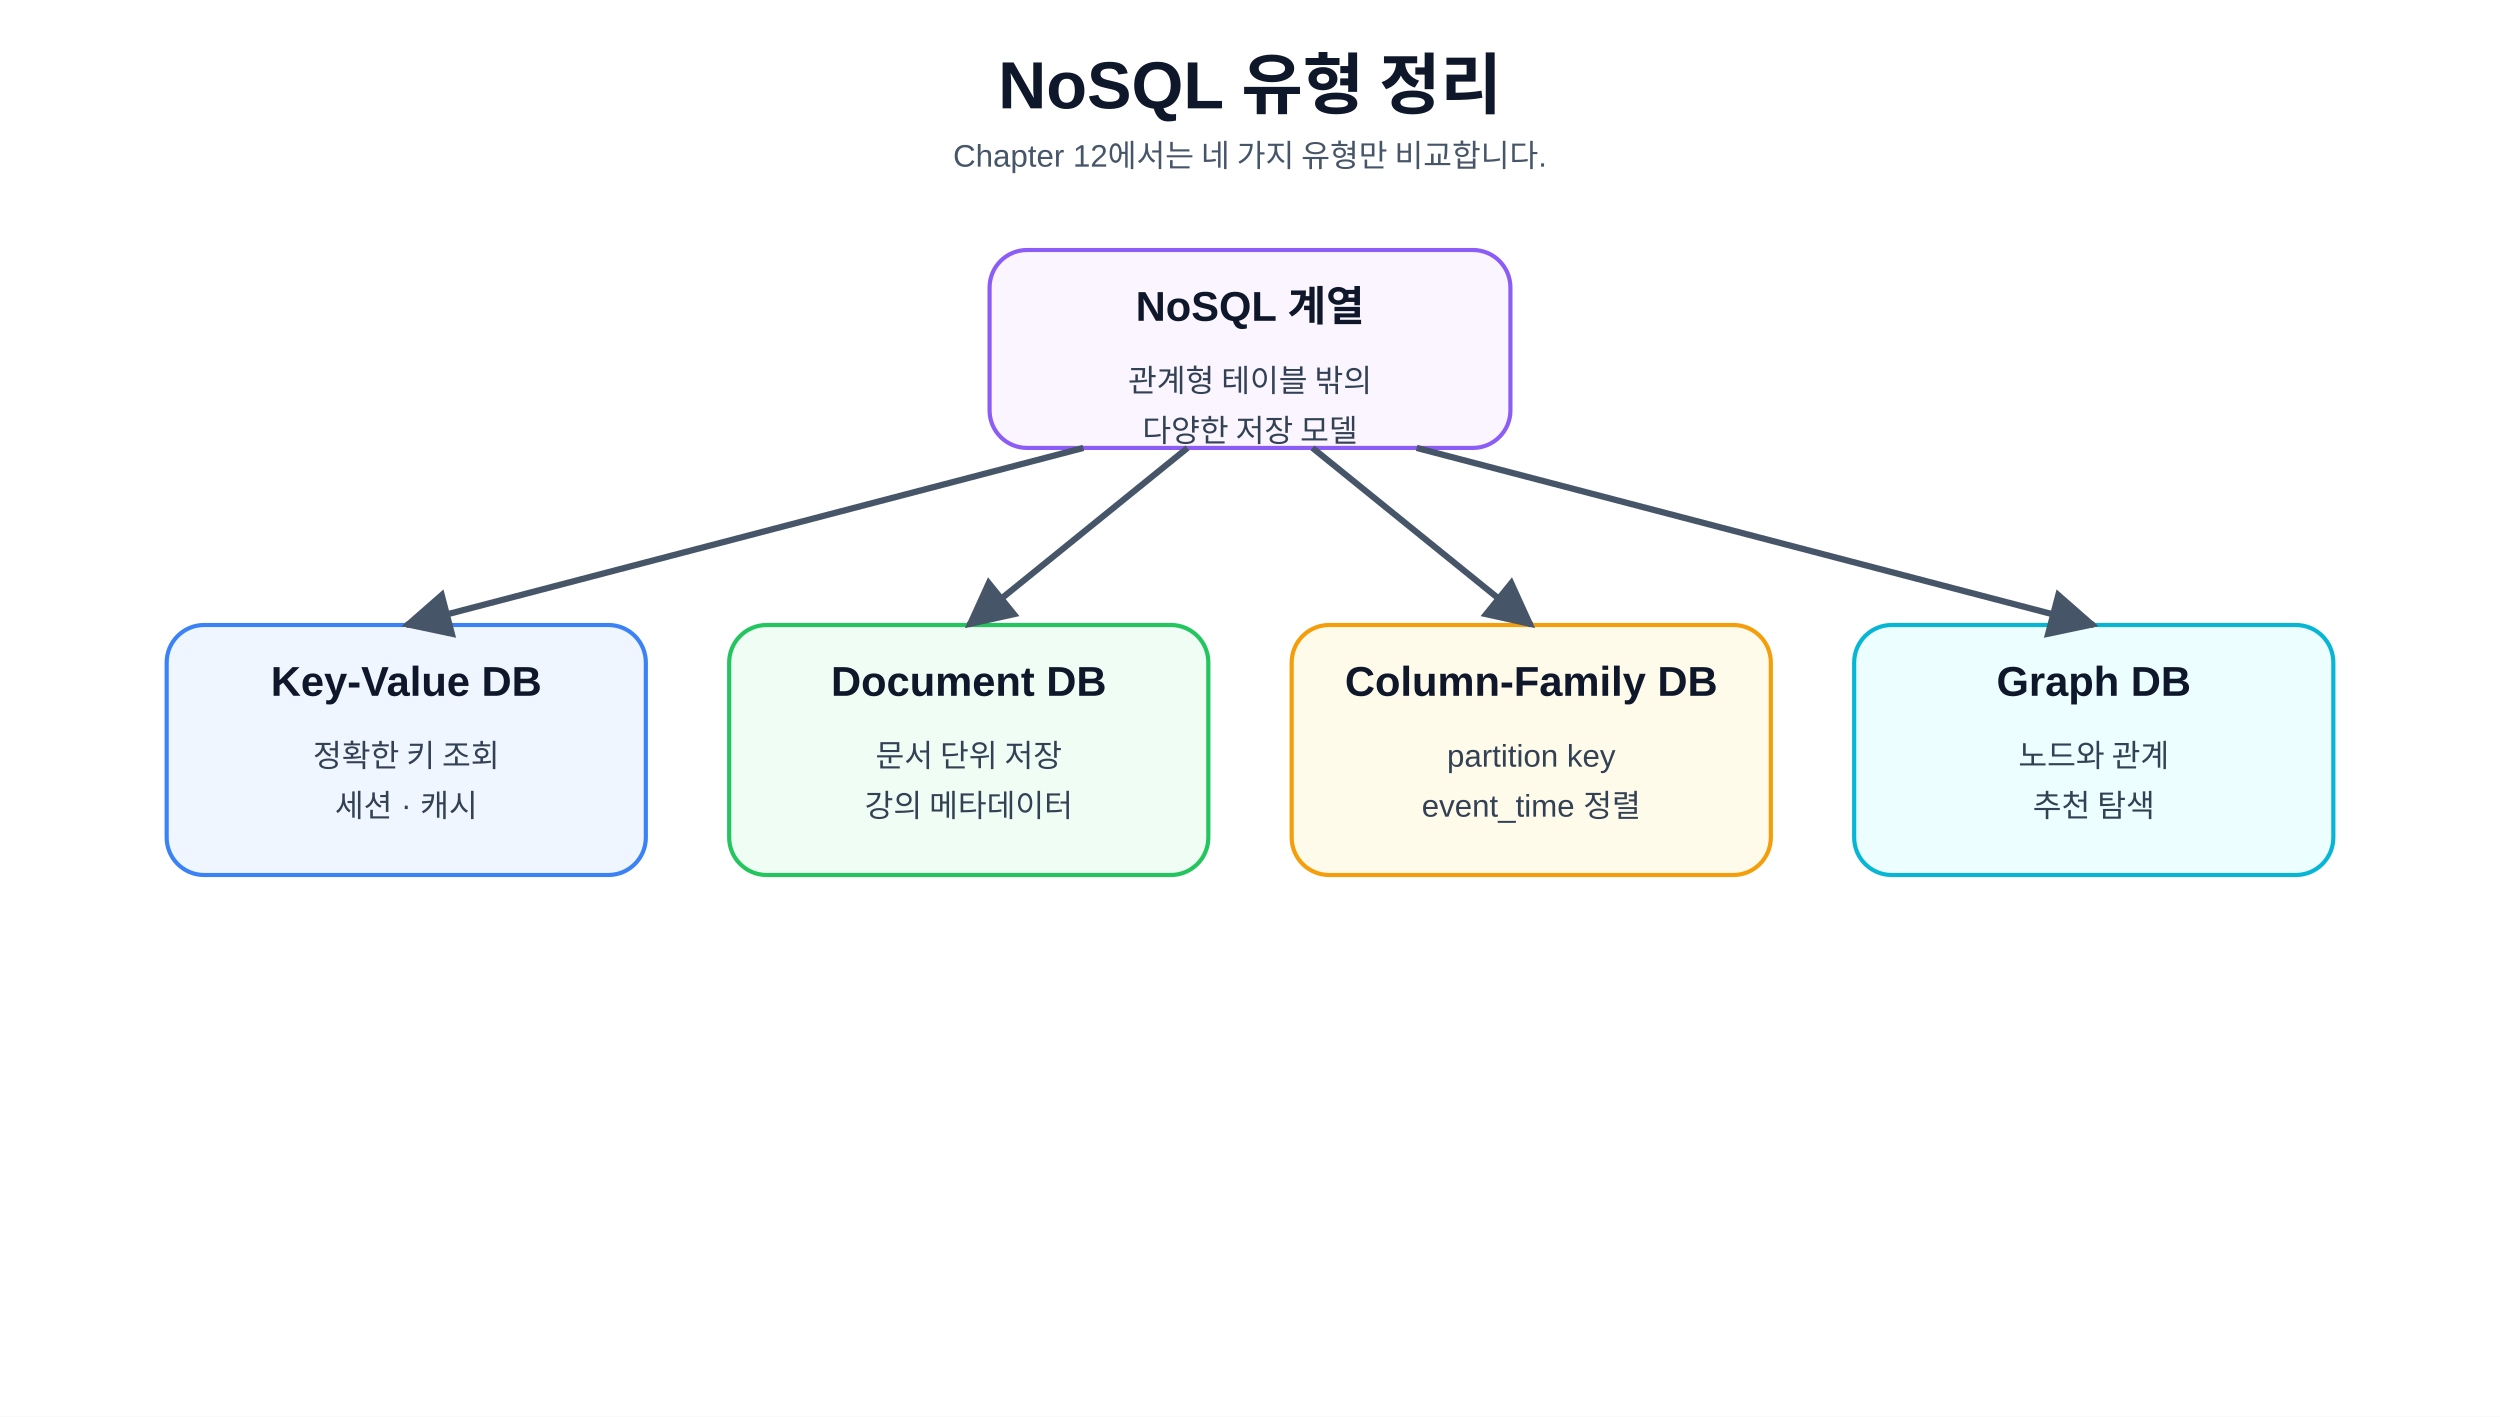
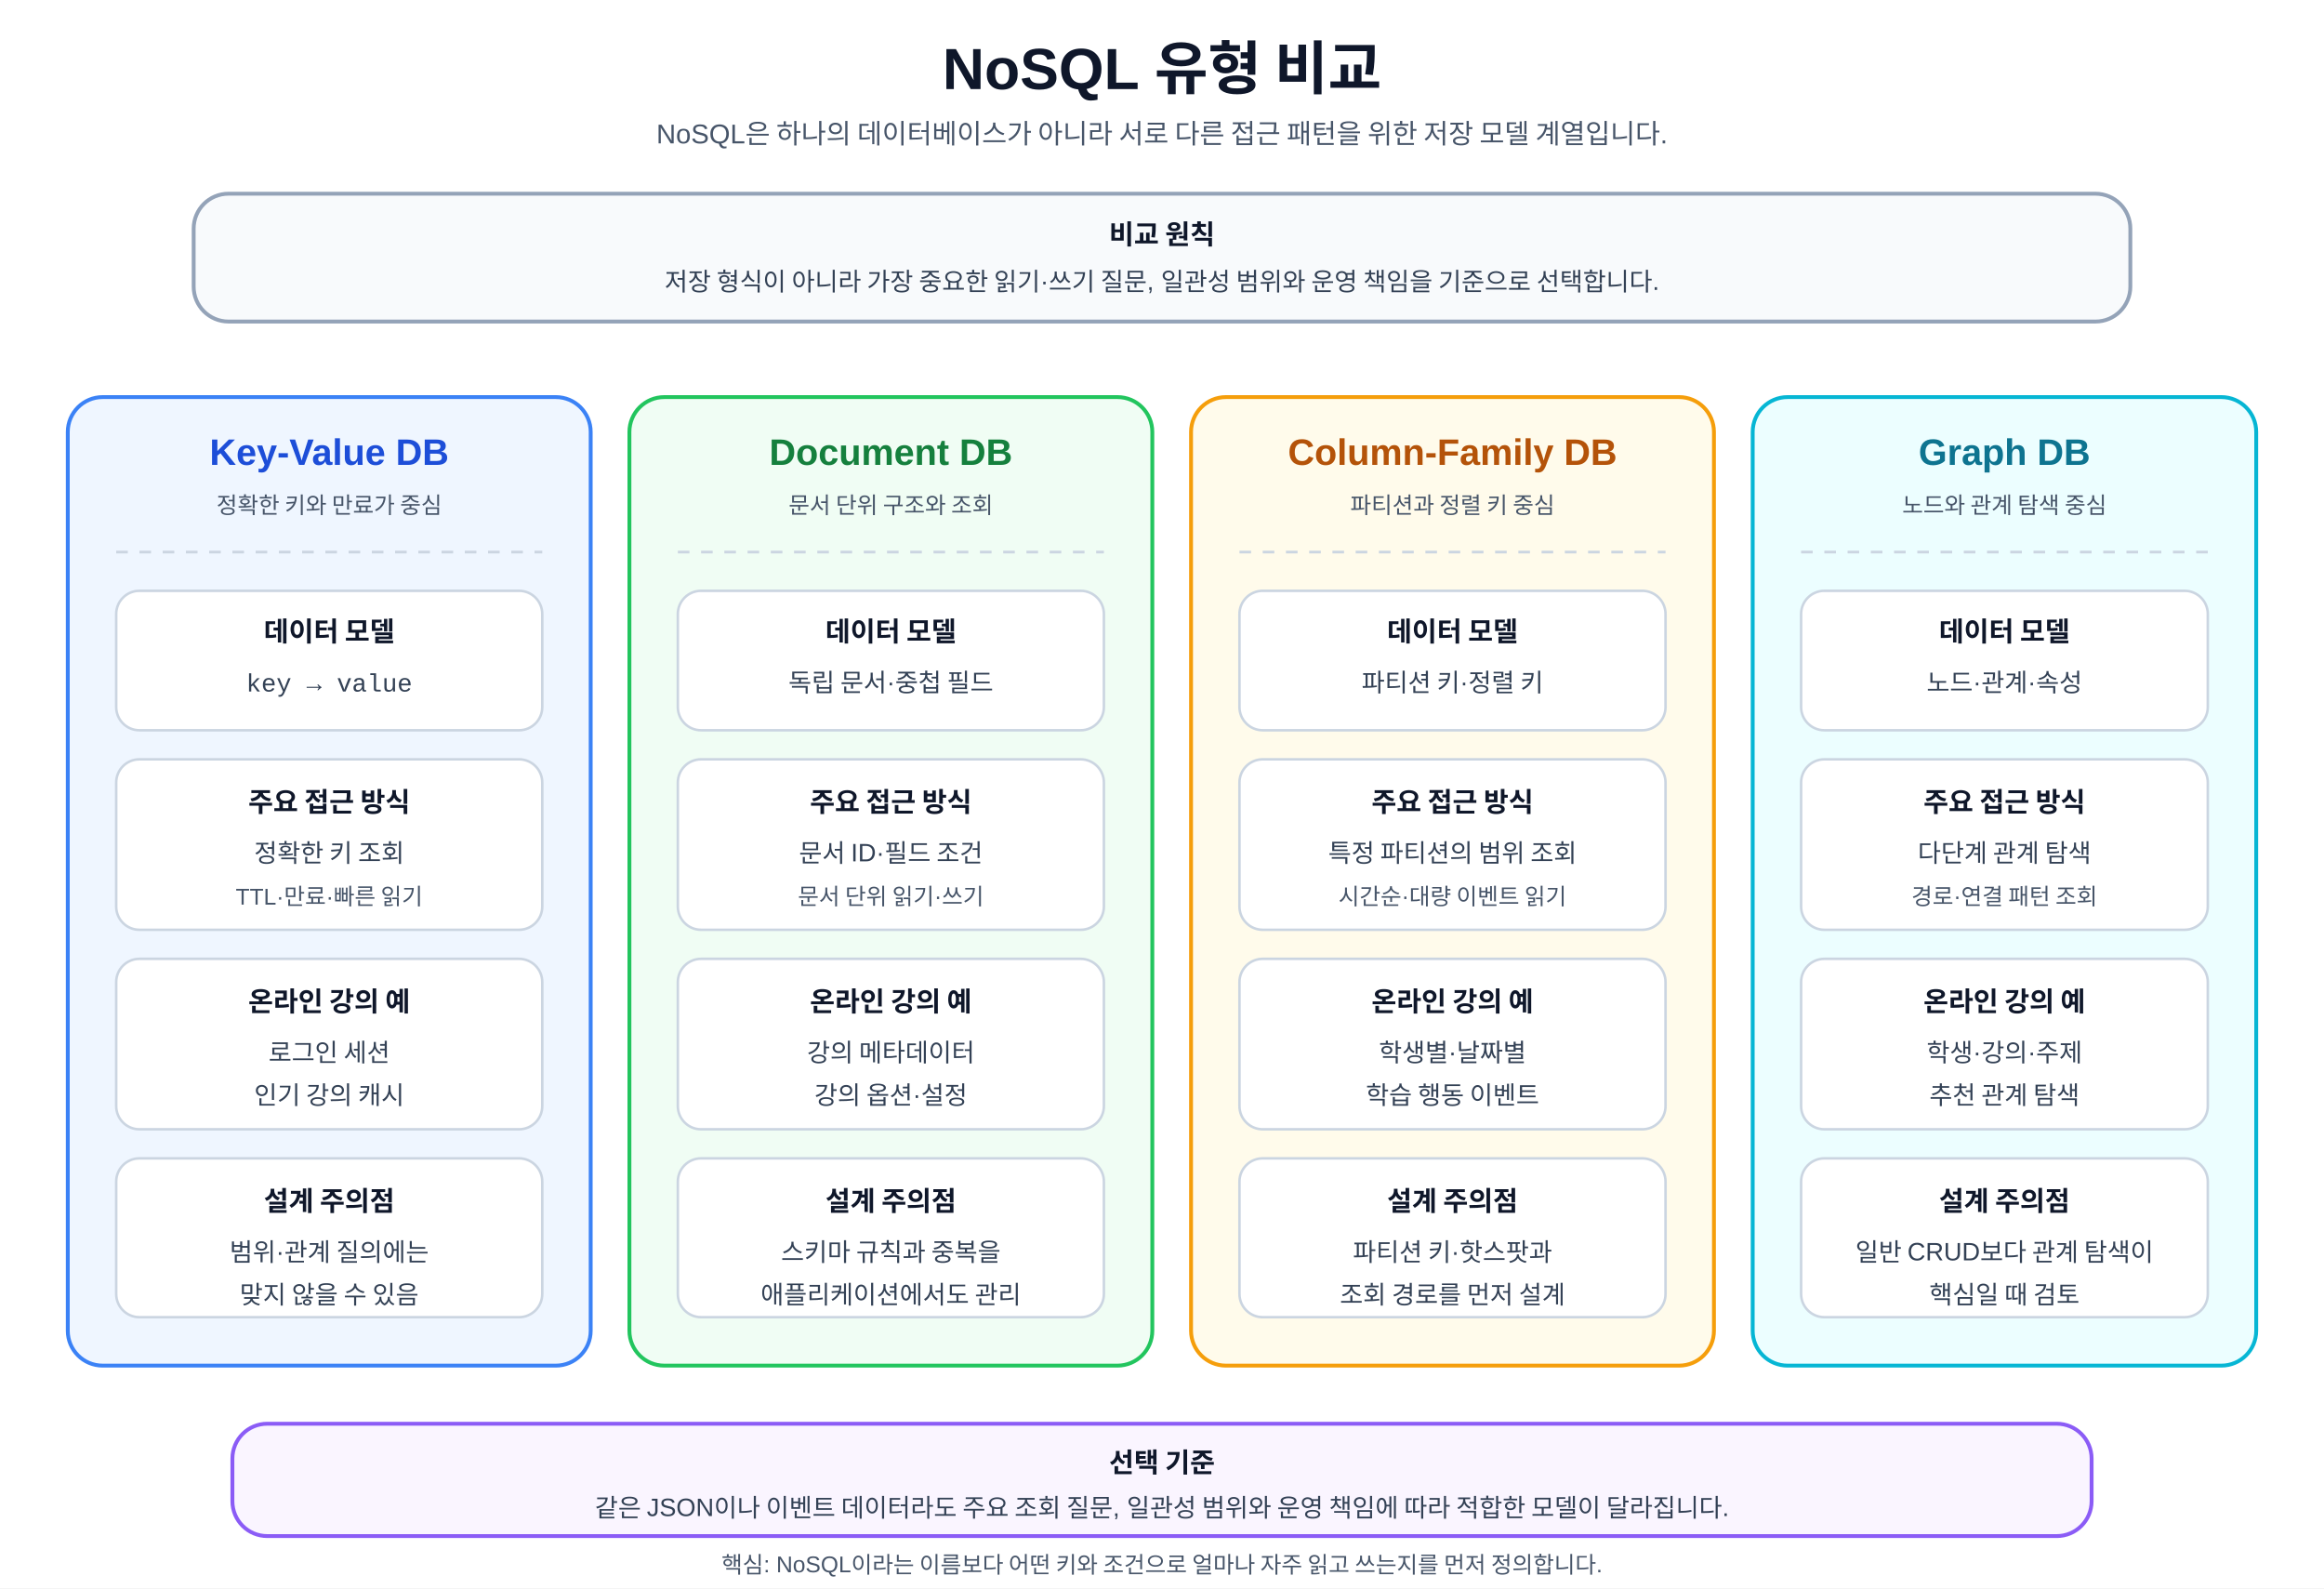
- <svg xmlns="http://www.w3.org/2000/svg" role="img" aria-labelledby="title desc" width="100%" height="680" viewBox="0 0 1200 680">
+ <svg xmlns="http://www.w3.org/2000/svg" width="100%" viewBox="0 0 1200 820" role="img" aria-labelledby="title desc" preserveAspectRatio="xMidYMid meet">
  <defs>
-     <marker id="arrow" viewBox="0 0 10 10" refX="9" refY="5" markerWidth="8" markerHeight="8" orient="auto">
-       <path d="M0 0L10 5L0 10z" fill="#475569" />
-     </marker>
    <style>
-       text{font-family:'Pretendard','Noto Sans KR','Malgun Gothic','맑은 고딕','Apple SD Gothic Neo',Arial,sans-serif;fill:#0f172a}
-       .title{font-size:32px;font-weight:800;text-anchor:middle}
-       .subtitle{font-size:15px;text-anchor:middle;fill:#475569}
-       .card{fill:#f8fafc;stroke:#cbd5e1;stroke-width:2;rx:18}
-       .blue{fill:#eff6ff;stroke:#3b82f6}
-       .green{fill:#f0fdf4;stroke:#22c55e}
-       .yellow{fill:#fffbeb;stroke:#f59e0b}
-       .purple{fill:#faf5ff;stroke:#8b5cf6}
-       .cyan{fill:#ecfeff;stroke:#06b6d4}
-       .label{font-size:20px;font-weight:700;text-anchor:middle}
-       .small{font-size:15px;text-anchor:middle;fill:#334155}
-       .tiny{font-size:13px;text-anchor:middle;fill:#475569}
-       .code{font-family:Consolas,'Pretendard','Noto Sans KR','Malgun Gothic','맑은 고딕','Apple SD Gothic Neo',Arial,sans-serif;font-size:14px;text-anchor:middle;fill:#1d4ed8;font-weight:700}
-       .line{stroke:#475569;stroke-width:3;fill:none;marker-end:url(#arrow)}
+       text{font-family:"Pretendard","Noto Sans KR","Malgun Gothic","맑은 고딕","Apple SD Gothic Neo",Arial,sans-serif;fill:#0f172a}
+       .mono{font-family:Consolas,D2Coding,"Courier New",monospace}
+       .title{font-size:30px;font-weight:800;text-anchor:middle}
+       .subtitle{font-size:14px;text-anchor:middle;fill:#475569}
+       .head{font-size:19px;font-weight:800;text-anchor:middle}
+       .section{font-size:14px;font-weight:700;text-anchor:middle}
+       .body{font-size:13px;text-anchor:middle;fill:#334155}
+       .small{font-size:11.8px;text-anchor:middle;fill:#475569}
+       .card{stroke-width:2;rx:18;ry:18}
+       .principle{fill:#f8fafc;stroke:#94a3b8}
+       .kv{fill:#eff6ff;stroke:#3b82f6}
+       .doc{fill:#f0fdf4;stroke:#22c55e}
+       .column{fill:#fffbeb;stroke:#f59e0b}
+       .graph{fill:#ecfeff;stroke:#06b6d4}
+       .row{fill:#ffffff;stroke:#cbd5e1;stroke-width:1.3;rx:12;ry:12}
+       .note{fill:#faf5ff;stroke:#8b5cf6}
+       .divider{stroke:#cbd5e1;stroke-width:1.4;stroke-dasharray:6 6}
+       .blue{fill:#1d4ed8}.green{fill:#15803d}.orange{fill:#b45309}.cyan{fill:#0e7490}
    </style>
  </defs>
-   <rect width="1200" height="680" fill="#ffffff" />
-   <text x="600" y="52" class="title">NoSQL 유형 정리</text>
-   <text x="600" y="80" class="subtitle">Chapter 12에서는 네 가지 유형만 비교합니다.</text>
-   <rect x="475" y="120" width="250" height="95" class="card purple" />
-   <text x="600" y="154" class="label">NoSQL 계열</text>
-   <text x="600" y="188" class="small">관계형 테이블 밖의</text>
-   <text x="600" y="212" class="small">다양한 저장 모델</text>
-   <rect x="80" y="300" width="230" height="120" class="card blue" />
-   <text x="195" y="334" class="label">Key-Value DB</text>
-   <text x="195" y="368" class="small">정확한 키 조회</text>
-   <text x="195" y="392" class="small">세션 · 캐시</text>
-   <rect x="350" y="300" width="230" height="120" class="card green" />
-   <text x="465" y="334" class="label">Document DB</text>
-   <text x="465" y="368" class="small">문서 단위 저장</text>
-   <text x="465" y="392" class="small">강의 메타데이터</text>
-   <rect x="620" y="300" width="230" height="120" class="card yellow" />
-   <text x="735" y="334" class="label">Column-Family DB</text>
-   <text x="735" y="368" class="small">partition key</text>
-   <text x="735" y="392" class="small">event_time 정렬</text>
-   <rect x="890" y="300" width="230" height="120" class="card cyan" />
-   <text x="1005" y="334" class="label">Graph DB</text>
-   <text x="1005" y="368" class="small">노드와 관계</text>
-   <text x="1005" y="392" class="small">추천 탐색</text>
-   <line x1="520" y1="215" x2="195" y2="300" class="line" />
-   <line x1="570" y1="215" x2="465" y2="300" class="line" />
-   <line x1="630" y1="215" x2="735" y2="300" class="line" />
-   <line x1="680" y1="215" x2="1005" y2="300" class="line" />
+   <rect width="1200" height="820" fill="#ffffff" />
+   <text x="600" y="46" class="title">NoSQL 유형 비교</text>
+   <text x="600" y="74" class="subtitle">NoSQL은 하나의 데이터베이스가 아니라 서로 다른 접근 패턴을 위한 저장 모델 계열입니다.</text>
+   <rect x="100" y="100" width="1000" height="66" class="card principle" />
+   <text x="600" y="126" class="section">비교 원칙</text>
+   <text x="600" y="150" class="body">저장 형식이 아니라 가장 중요한 읽기·쓰기 질문, 일관성 범위와 운영 책임을 기준으로 선택합니다.</text>
+   <rect x="35" y="205" width="270" height="500" class="card kv" />
+   <text x="170" y="240" class="head blue">Key-Value DB</text>
+   <text x="170" y="265" class="small">정확한 키와 만료가 중심</text>
+   <line x1="60" y1="285" x2="280" y2="285" class="divider" />
+   <rect x="60" y="305" width="220" height="72" class="row" />
+   <text x="170" y="331" class="section">데이터 모델</text>
+   <text x="170" y="357" class="mono body">key → value</text>
+   <rect x="60" y="392" width="220" height="88" class="row" />
+   <text x="170" y="419" class="section">주요 접근 방식</text>
+   <text x="170" y="445" class="body">정확한 키 조회</text>
+   <text x="170" y="467" class="small">TTL·만료·빠른 읽기</text>
+   <rect x="60" y="495" width="220" height="88" class="row" />
+   <text x="170" y="522" class="section">온라인 강의 예</text>
+   <text x="170" y="548" class="body">로그인 세션</text>
+   <text x="170" y="570" class="body">인기 강의 캐시</text>
+   <rect x="60" y="598" width="220" height="82" class="row" />
+   <text x="170" y="625" class="section">설계 주의점</text>
+   <text x="170" y="651" class="body">범위·관계 질의에는</text>
+   <text x="170" y="673" class="body">맞지 않을 수 있음</text>
+   <rect x="325" y="205" width="270" height="500" class="card doc" />
+   <text x="460" y="240" class="head green">Document DB</text>
+   <text x="460" y="265" class="small">문서 단위 구조와 조회</text>
+   <line x1="350" y1="285" x2="570" y2="285" class="divider" />
+   <rect x="350" y="305" width="220" height="72" class="row" />
+   <text x="460" y="331" class="section">데이터 모델</text>
+   <text x="460" y="357" class="body">독립 문서·중첩 필드</text>
+   <rect x="350" y="392" width="220" height="88" class="row" />
+   <text x="460" y="419" class="section">주요 접근 방식</text>
+   <text x="460" y="445" class="body">문서 ID·필드 조건</text>
+   <text x="460" y="467" class="small">문서 단위 읽기·쓰기</text>
+   <rect x="350" y="495" width="220" height="88" class="row" />
+   <text x="460" y="522" class="section">온라인 강의 예</text>
+   <text x="460" y="548" class="body">강의 메타데이터</text>
+   <text x="460" y="570" class="body">강의 옵션·설정</text>
+   <rect x="350" y="598" width="220" height="82" class="row" />
+   <text x="460" y="625" class="section">설계 주의점</text>
+   <text x="460" y="651" class="body">스키마 규칙과 중복을</text>
+   <text x="460" y="673" class="body">애플리케이션에서도 관리</text>
+   <rect x="615" y="205" width="270" height="500" class="card column" />
+   <text x="750" y="240" class="head orange">Column-Family DB</text>
+   <text x="750" y="265" class="small">파티션과 정렬 키 중심</text>
+   <line x1="640" y1="285" x2="860" y2="285" class="divider" />
+   <rect x="640" y="305" width="220" height="72" class="row" />
+   <text x="750" y="331" class="section">데이터 모델</text>
+   <text x="750" y="357" class="body">파티션 키·정렬 키</text>
+   <rect x="640" y="392" width="220" height="88" class="row" />
+   <text x="750" y="419" class="section">주요 접근 방식</text>
+   <text x="750" y="445" class="body">특정 파티션의 범위 조회</text>
+   <text x="750" y="467" class="small">시간순·대량 이벤트 읽기</text>
+   <rect x="640" y="495" width="220" height="88" class="row" />
+   <text x="750" y="522" class="section">온라인 강의 예</text>
+   <text x="750" y="548" class="body">학생별·날짜별</text>
+   <text x="750" y="570" class="body">학습 행동 이벤트</text>
+   <rect x="640" y="598" width="220" height="82" class="row" />
+   <text x="750" y="625" class="section">설계 주의점</text>
+   <text x="750" y="651" class="body">파티션 키·핫스팟과</text>
+   <text x="750" y="673" class="body">조회 경로를 먼저 설계</text>
+   <rect x="905" y="205" width="260" height="500" class="card graph" />
+   <text x="1035" y="240" class="head cyan">Graph DB</text>
+   <text x="1035" y="265" class="small">노드와 관계 탐색 중심</text>
+   <line x1="930" y1="285" x2="1140" y2="285" class="divider" />
+   <rect x="930" y="305" width="210" height="72" class="row" />
+   <text x="1035" y="331" class="section">데이터 모델</text>
+   <text x="1035" y="357" class="body">노드·관계·속성</text>
+   <rect x="930" y="392" width="210" height="88" class="row" />
+   <text x="1035" y="419" class="section">주요 접근 방식</text>
+   <text x="1035" y="445" class="body">다단계 관계 탐색</text>
+   <text x="1035" y="467" class="small">경로·연결 패턴 조회</text>
+   <rect x="930" y="495" width="210" height="88" class="row" />
+   <text x="1035" y="522" class="section">온라인 강의 예</text>
+   <text x="1035" y="548" class="body">학생·강의·주제</text>
+   <text x="1035" y="570" class="body">추천 관계 탐색</text>
+   <rect x="930" y="598" width="210" height="82" class="row" />
+   <text x="1035" y="625" class="section">설계 주의점</text>
+   <text x="1035" y="651" class="body">일반 CRUD보다 관계 탐색이</text>
+   <text x="1035" y="673" class="body">핵심일 때 검토</text>
+   <rect x="120" y="735" width="960" height="58" class="card note" />
+   <text x="600" y="760" class="section">선택 기준</text>
+   <text x="600" y="783" class="body">같은 JSON이나 이벤트 데이터라도 주요 조회 질문, 일관성 범위와 운영 책임에 따라 적합한 모델이 달라집니다.</text>
+   <text x="600" y="812" class="small">핵심: NoSQL이라는 이름보다 어떤 키와 조건으로 얼마나 자주 읽고 쓰는지를 먼저 정의합니다.</text>
</svg>
